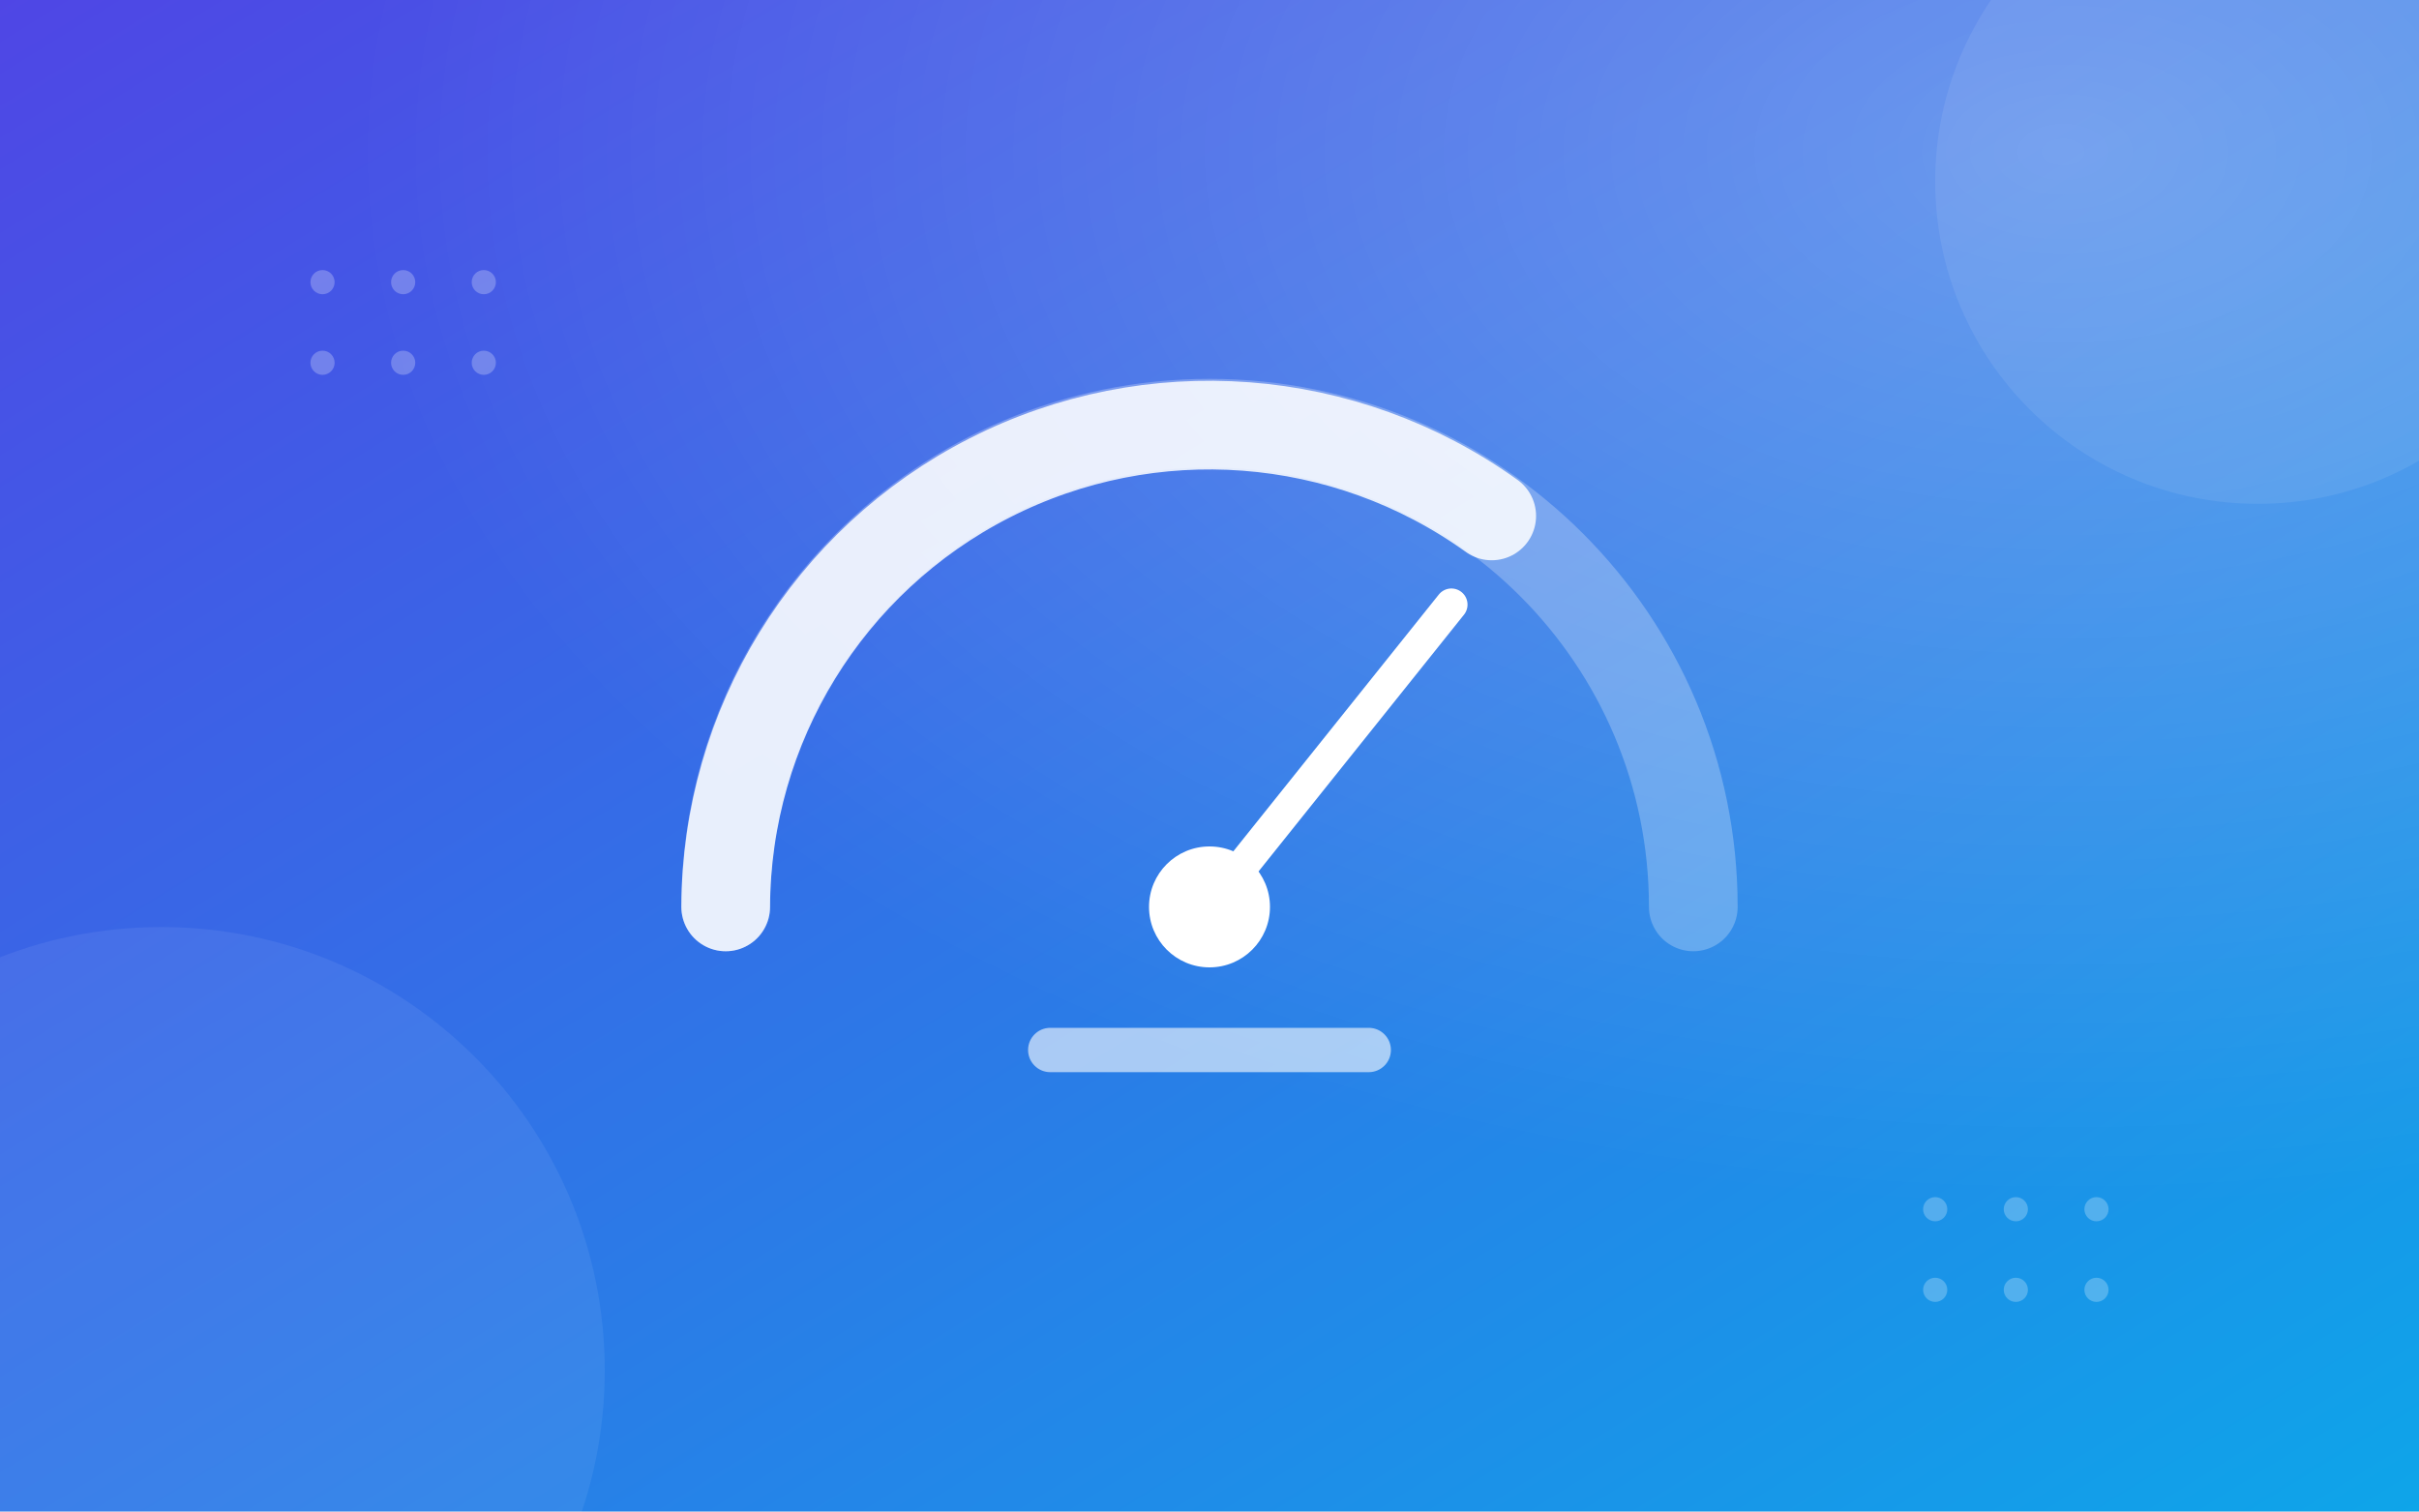
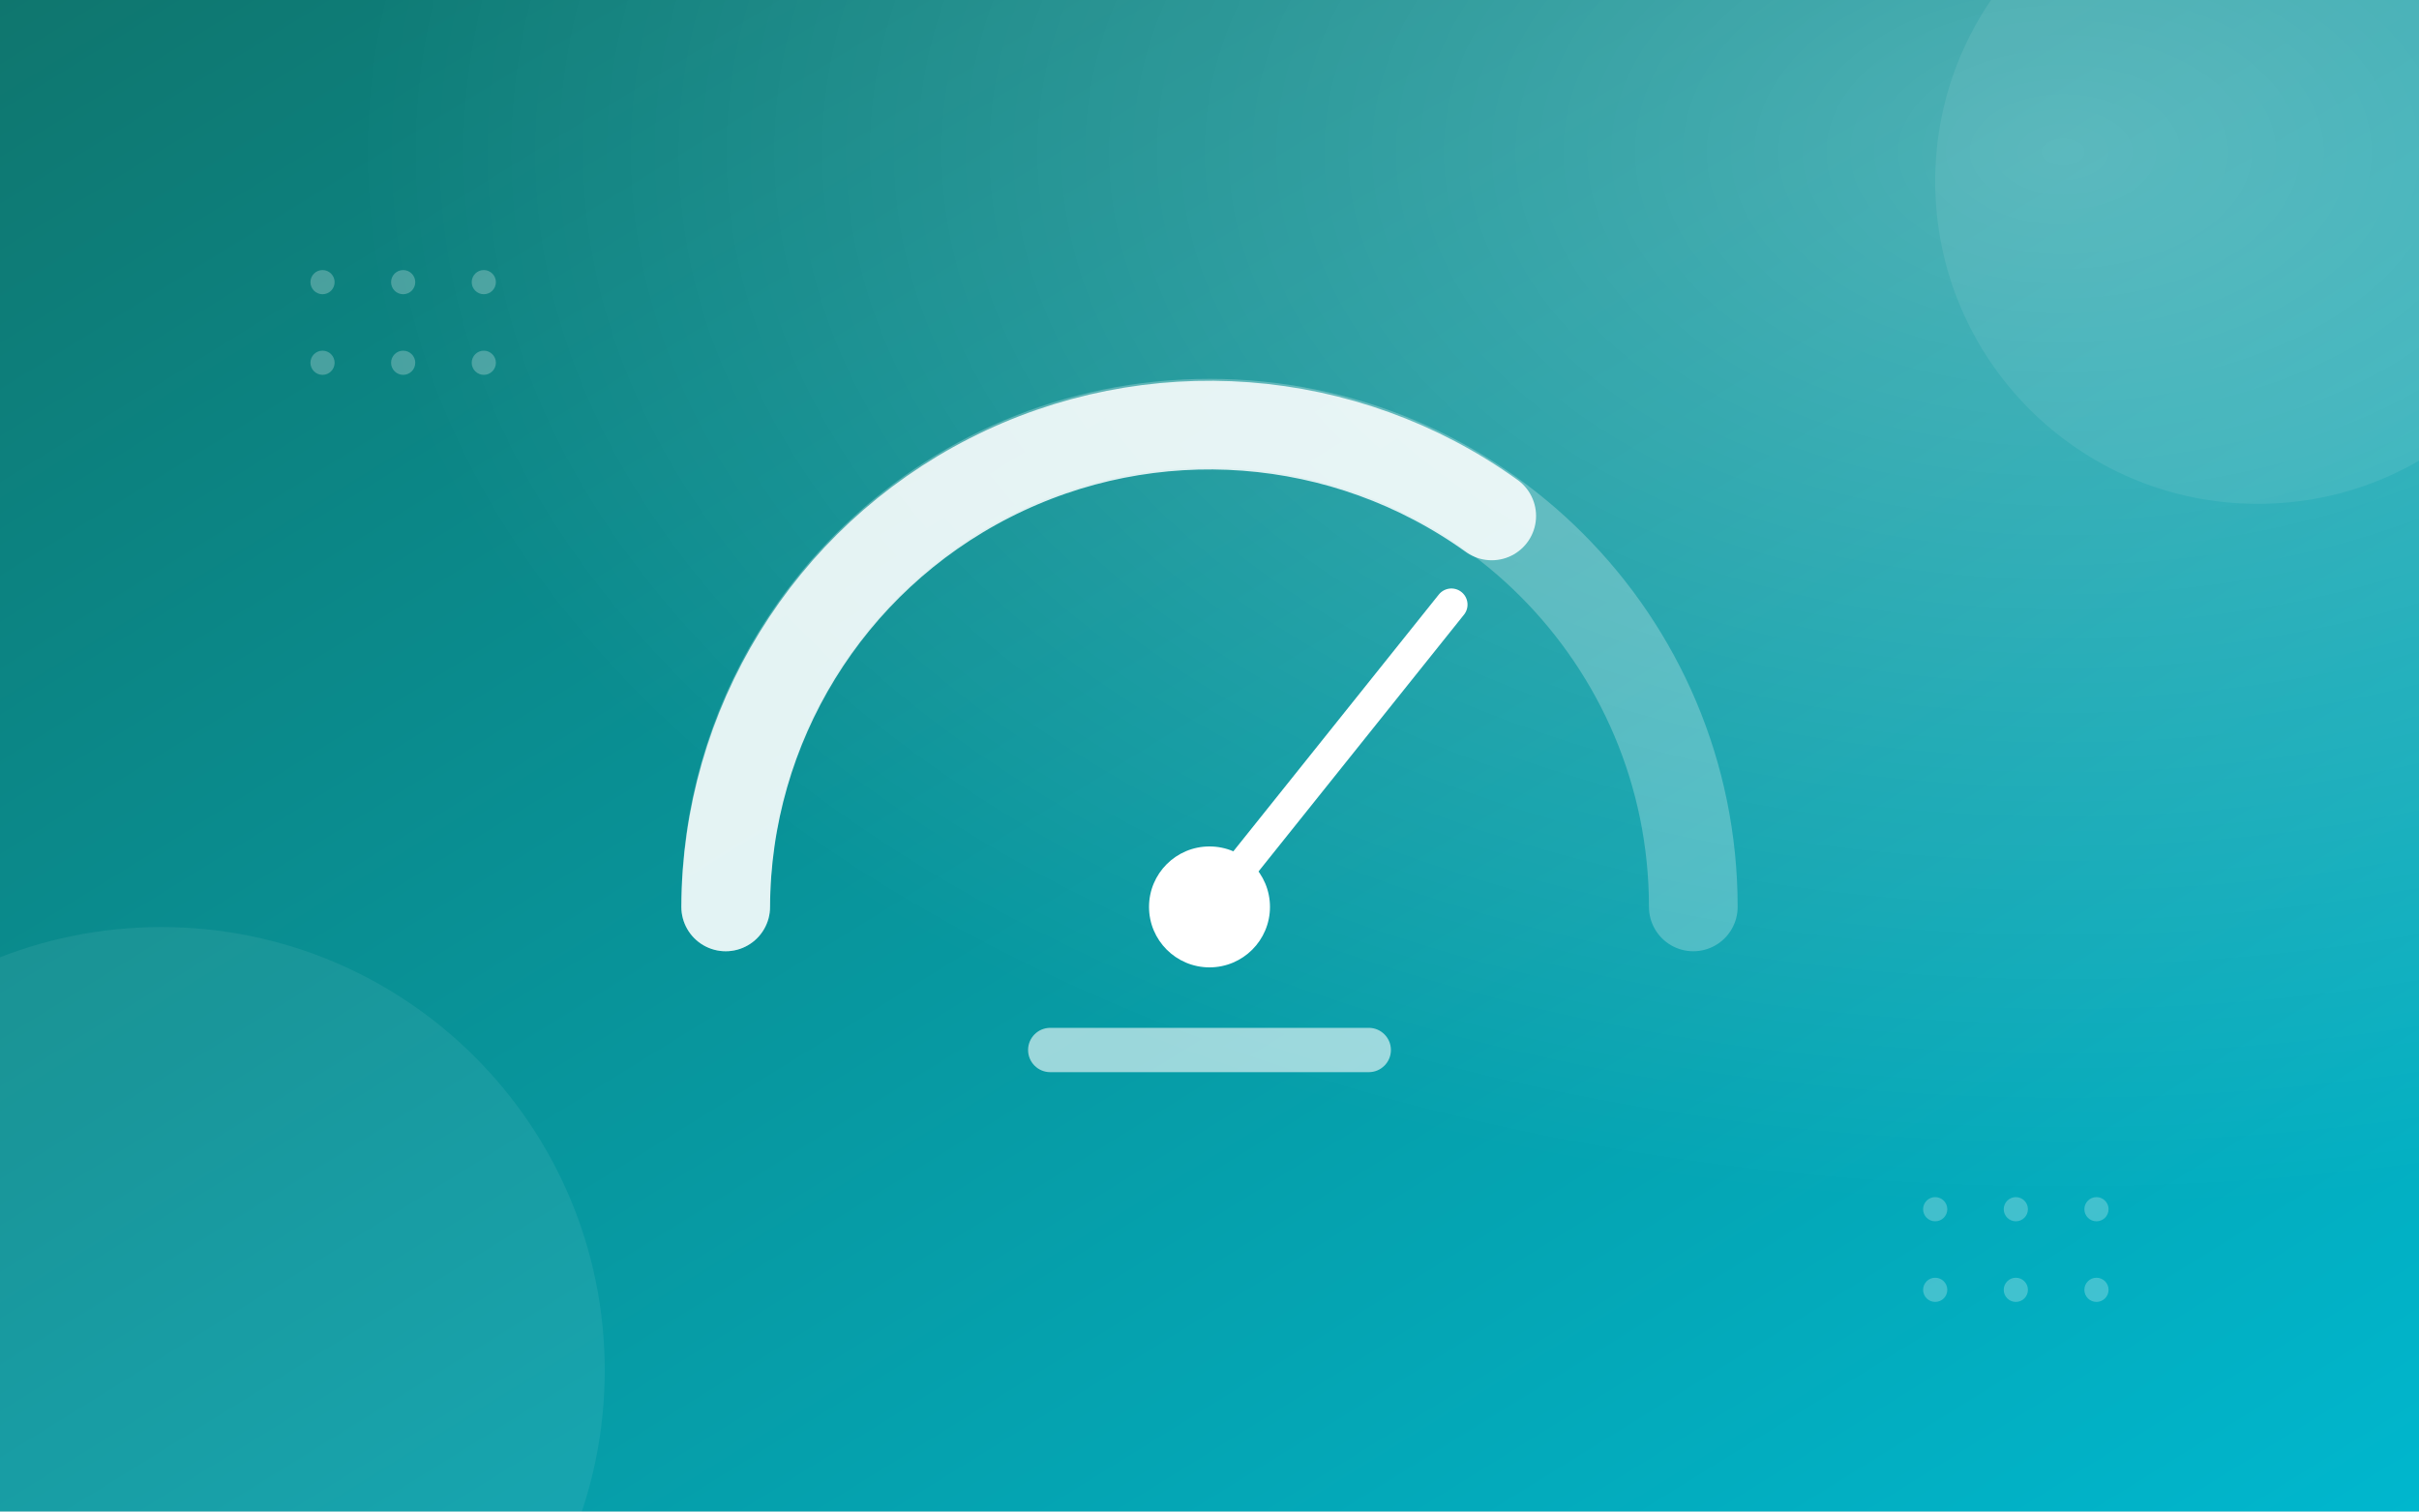
<svg xmlns="http://www.w3.org/2000/svg" viewBox="0 0 1200 750" width="1200" height="750">
  <defs>
    <linearGradient id="g" x1="0" y1="0" x2="1" y2="1">
-       <stop offset="0" stop-color="#4F46E5" />
-       <stop offset="1" stop-color="#0EA5E9" />
+       <stop offset="0" stop-color="#0F766E" />
+       <stop offset="1" stop-color="#00B7CE" />
    </linearGradient>
    <radialGradient id="r" cx=".85" cy=".1" r=".7">
      <stop offset="0" stop-color="#fff" stop-opacity=".28" />
      <stop offset="1" stop-color="#fff" stop-opacity="0" />
    </radialGradient>
  </defs>
  <rect width="1200" height="750" fill="url(#g)" />
  <rect width="1200" height="750" fill="url(#r)" />
  <circle cx="80" cy="680" r="220" fill="#fff" fill-opacity=".07" />
  <circle cx="1120" cy="90" r="160" fill="#fff" fill-opacity=".08" />
  <g fill="#fff" fill-opacity=".25">
    <circle cx="160" cy="140" r="6" />
    <circle cx="200" cy="140" r="6" />
    <circle cx="240" cy="140" r="6" />
    <circle cx="160" cy="180" r="6" />
    <circle cx="200" cy="180" r="6" />
    <circle cx="240" cy="180" r="6" />
    <circle cx="960" cy="600" r="6" />
    <circle cx="1000" cy="600" r="6" />
    <circle cx="1040" cy="600" r="6" />
    <circle cx="960" cy="640" r="6" />
    <circle cx="1000" cy="640" r="6" />
    <circle cx="1040" cy="640" r="6" />
  </g>
  <g transform="translate(600 450)">
    <path d="M-240 0 a240 240 0 0 1 480 0" stroke="#fff" stroke-opacity=".25" stroke-width="44" fill="none" stroke-linecap="round" />
    <path d="M-240 0 a240 240 0 0 1 380 -194" stroke="#fff" stroke-opacity=".85" stroke-width="44" fill="none" stroke-linecap="round" />
    <line x1="0" y1="0" x2="120" y2="-150" stroke="#fff" stroke-width="16" stroke-linecap="round" />
    <circle r="30" fill="#fff" />
    <rect x="-90" y="60" width="180" height="22" rx="11" fill="#fff" fill-opacity=".6" />
  </g>
</svg>
